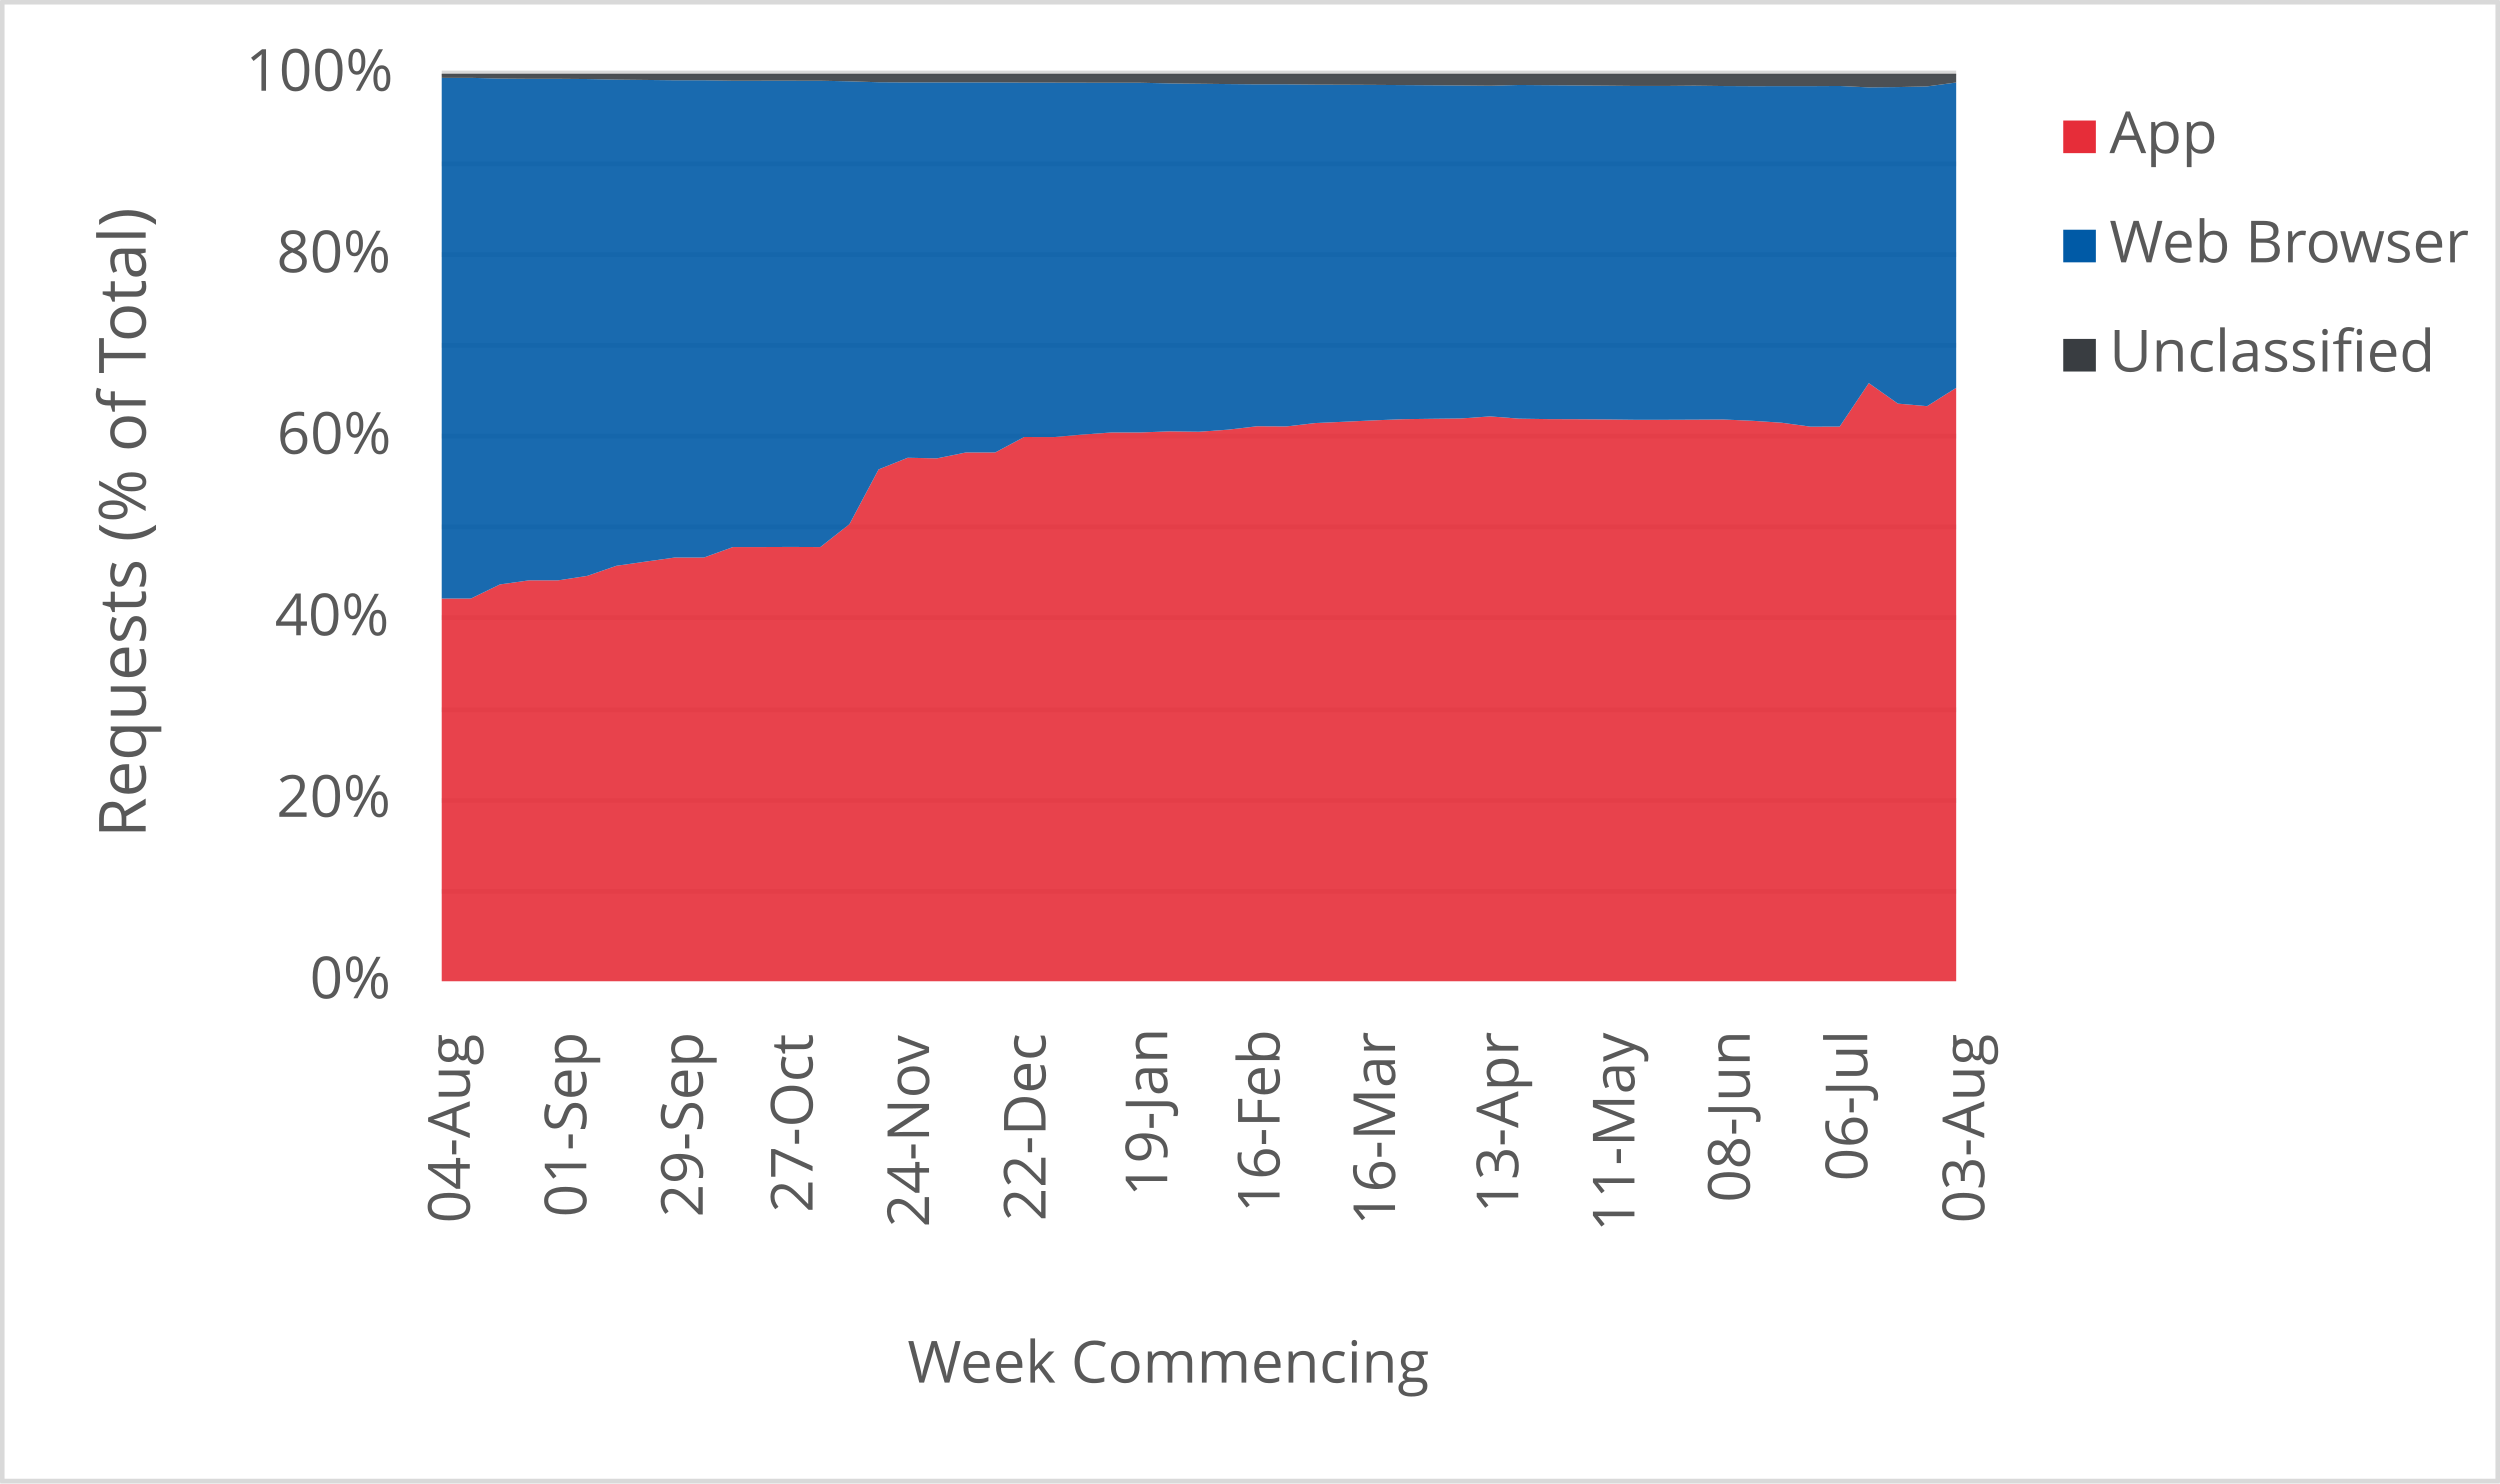
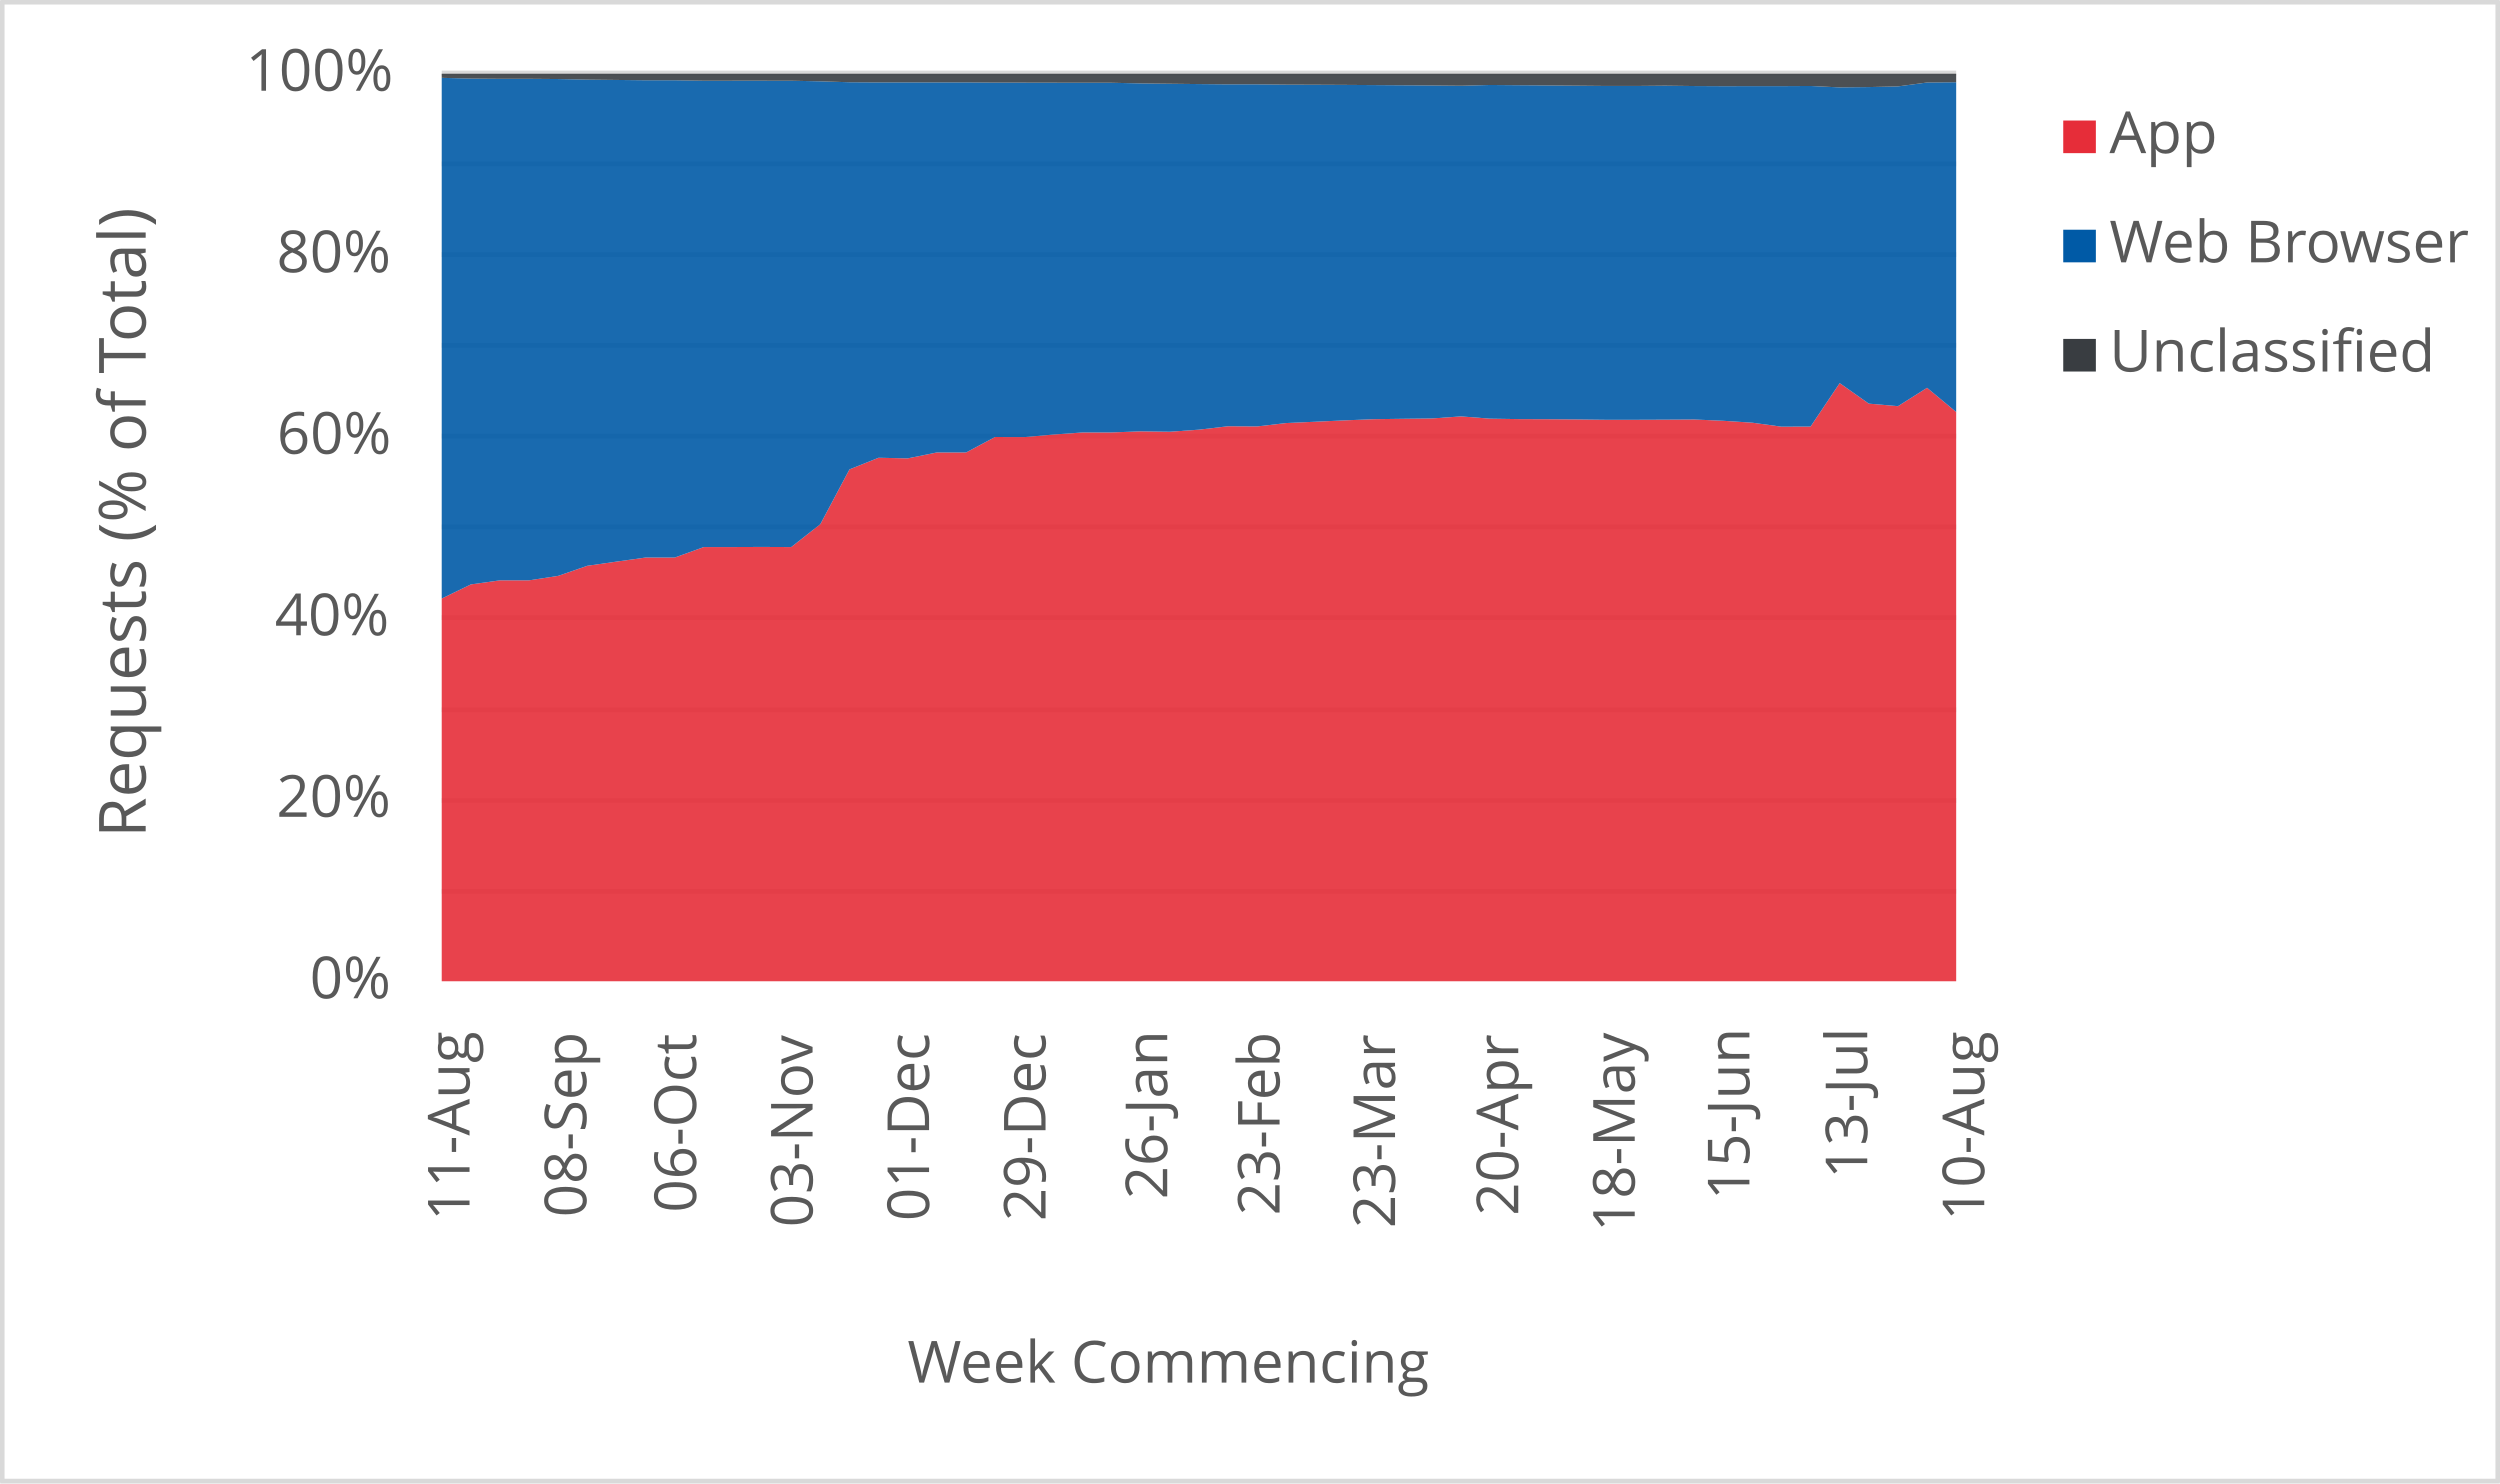
<svg xmlns="http://www.w3.org/2000/svg" width="1763" height="1046" xml:space="preserve" overflow="hidden">
  <defs>
    <clipPath id="clip0">
      <rect x="2917" y="346" width="1763" height="1046" />
    </clipPath>
  </defs>
  <g clip-path="url(#clip0)" transform="translate(-2917 -346)">
    <rect x="2918" y="347" width="1760" height="1043" fill="#FFFFFF" />
    <g>
      <path d="    M3228.5 974.532 4296.5 974.532    M3228.5 910.53 4296.5 910.53    M3228.5 846.528 4296.5 846.528    M3228.5 781.526 4296.5 781.526    M3228.5 717.524 4296.5 717.524    M3228.5 653.522 4296.5 653.522    M3228.5 589.52 4296.5 589.52    M3228.5 525.517 4296.5 525.517    M3228.5 461.515 4296.5 461.515    M3228.5 397.5 4296.5 397.5" stroke="#D9D9D9" stroke-width="3.438" stroke-linejoin="round" stroke-miterlimit="10" fill="none" />
    </g>
    <g>
      <path d="M 1038.5 4296.5 1038.5" stroke="#D9D9D9" stroke-width="3.438" stroke-linejoin="round" stroke-miterlimit="10" fill="none" fill-rule="evenodd" />
    </g>
    <g>
-       <text fill="#595959" font-family="Verdana,Open Sans,DejaVu Sans,sans-serif" font-weight="400" font-size="41" transform="matrix(6.12323e-17 -1 1 6.12323e-17 3248.289 1208.627)">04-Aug</text>
+       <text fill="#595959" font-family="Verdana,Open Sans,DejaVu Sans,sans-serif" font-weight="400" font-size="41" transform="matrix(6.12323e-17 -1 1 6.12323e-17 3248.119 1206.906)">11-Aug</text>
    </g>
    <g>
-       <text fill="#595959" font-family="Verdana,Open Sans,DejaVu Sans,sans-serif" font-weight="400" font-size="41" transform="matrix(6.12323e-17 -1 1 6.12323e-17 3330.443 1204.383)">01-Sep</text>
+       <text fill="#595959" font-family="Verdana,Open Sans,DejaVu Sans,sans-serif" font-weight="400" font-size="41" transform="matrix(6.12323e-17 -1 1 6.12323e-17 3330.443 1204.383)">08-Sep</text>
    </g>
    <g>
-       <text fill="#595959" font-family="Verdana,Open Sans,DejaVu Sans,sans-serif" font-weight="400" font-size="41" transform="matrix(6.12323e-17 -1 1 6.12323e-17 3412.577 1204.423)">29-Sep</text>
+       <text fill="#595959" font-family="Verdana,Open Sans,DejaVu Sans,sans-serif" font-weight="400" font-size="41" transform="matrix(6.12323e-17 -1 1 6.12323e-17 3407.872 1201.1)">06-Oct</text>
    </g>
    <g>
-       <text fill="#595959" font-family="Verdana,Open Sans,DejaVu Sans,sans-serif" font-weight="400" font-size="41" transform="matrix(6.12323e-17 -1 1 6.12323e-17 3490.026 1201.14)">27-Oct</text>
+       <text fill="#595959" font-family="Verdana,Open Sans,DejaVu Sans,sans-serif" font-weight="400" font-size="41" transform="matrix(6.12323e-17 -1 1 6.12323e-17 3490.026 1211.43)">03-Nov</text>
    </g>
    <g>
-       <text fill="#595959" font-family="Verdana,Open Sans,DejaVu Sans,sans-serif" font-weight="400" font-size="41" transform="matrix(6.12323e-17 -1 1 6.12323e-17 3572.16 1211.47)">24-Nov</text>
+       <text fill="#595959" font-family="Verdana,Open Sans,DejaVu Sans,sans-serif" font-weight="400" font-size="41" transform="matrix(6.12323e-17 -1 1 6.12323e-17 3572.18 1207.086)">01-Dec</text>
    </g>
    <g>
-       <text fill="#595959" font-family="Verdana,Open Sans,DejaVu Sans,sans-serif" font-weight="400" font-size="41" transform="matrix(6.12323e-17 -1 1 6.12323e-17 3654.314 1207.126)">22-Dec</text>
+       <text fill="#595959" font-family="Verdana,Open Sans,DejaVu Sans,sans-serif" font-weight="400" font-size="41" transform="matrix(6.12323e-17 -1 1 6.12323e-17 3654.314 1207.126)">29-Dec</text>
    </g>
    <g>
-       <text fill="#595959" font-family="Verdana,Open Sans,DejaVu Sans,sans-serif" font-weight="400" font-size="41" transform="matrix(6.12323e-17 -1 1 6.12323e-17 3740.121 1189.929)">19-Jan</text>
+       <text fill="#595959" font-family="Verdana,Open Sans,DejaVu Sans,sans-serif" font-weight="400" font-size="41" transform="matrix(6.12323e-17 -1 1 6.12323e-17 3740.121 1191.691)">26-Jan</text>
    </g>
    <g>
-       <text fill="#595959" font-family="Verdana,Open Sans,DejaVu Sans,sans-serif" font-weight="400" font-size="41" transform="matrix(6.12323e-17 -1 1 6.12323e-17 3819.352 1201.32)">16-Feb</text>
+       <text fill="#595959" font-family="Verdana,Open Sans,DejaVu Sans,sans-serif" font-weight="400" font-size="41" transform="matrix(6.12323e-17 -1 1 6.12323e-17 3819.352 1203.082)">23-Feb</text>
    </g>
    <g>
-       <text fill="#595959" font-family="Verdana,Open Sans,DejaVu Sans,sans-serif" font-weight="400" font-size="41" transform="matrix(6.12323e-17 -1 1 6.12323e-17 3900.775 1210.289)">16-Mar</text>
+       <text fill="#595959" font-family="Verdana,Open Sans,DejaVu Sans,sans-serif" font-weight="400" font-size="41" transform="matrix(6.12323e-17 -1 1 6.12323e-17 3900.775 1212.051)">23-Mar</text>
    </g>
    <g>
-       <text fill="#595959" font-family="Verdana,Open Sans,DejaVu Sans,sans-serif" font-weight="400" font-size="41" transform="matrix(6.12323e-17 -1 1 6.12323e-17 3987.654 1201.541)">13-Apr</text>
+       <text fill="#595959" font-family="Verdana,Open Sans,DejaVu Sans,sans-serif" font-weight="400" font-size="41" transform="matrix(6.12323e-17 -1 1 6.12323e-17 3987.674 1203.302)">20-Apr</text>
    </g>
    <g>
-       <text fill="#595959" font-family="Verdana,Open Sans,DejaVu Sans,sans-serif" font-weight="400" font-size="41" transform="matrix(6.12323e-17 -1 1 6.12323e-17 4069.598 1214.753)">11-May</text>
+       <text fill="#595959" font-family="Verdana,Open Sans,DejaVu Sans,sans-serif" font-weight="400" font-size="41" transform="matrix(6.12323e-17 -1 1 6.12323e-17 4069.808 1214.753)">18-May</text>
    </g>
    <g>
-       <text fill="#595959" font-family="Verdana,Open Sans,DejaVu Sans,sans-serif" font-weight="400" font-size="41" transform="matrix(6.12323e-17 -1 1 6.12323e-17 4150.911 1194.013)">08-Jun</text>
+       <text fill="#595959" font-family="Verdana,Open Sans,DejaVu Sans,sans-serif" font-weight="400" font-size="41" transform="matrix(6.12323e-17 -1 1 6.12323e-17 4150.68 1192.291)">15-Jun</text>
    </g>
    <g>
-       <text fill="#595959" font-family="Verdana,Open Sans,DejaVu Sans,sans-serif" font-weight="400" font-size="41" transform="matrix(6.12323e-17 -1 1 6.12323e-17 4233.775 1178.999)">06-Jul</text>
+       <text fill="#595959" font-family="Verdana,Open Sans,DejaVu Sans,sans-serif" font-weight="400" font-size="41" transform="matrix(6.12323e-17 -1 1 6.12323e-17 4233.775 1177.277)">13-Jul</text>
    </g>
    <g>
-       <text fill="#595959" font-family="Verdana,Open Sans,DejaVu Sans,sans-serif" font-weight="400" font-size="41" transform="matrix(6.12323e-17 -1 1 6.12323e-17 4316.289 1208.627)">03-Aug</text>
+       <text fill="#595959" font-family="Verdana,Open Sans,DejaVu Sans,sans-serif" font-weight="400" font-size="41" transform="matrix(6.12323e-17 -1 1 6.12323e-17 4316.289 1206.906)">10-Aug</text>
    </g>
    <g>
      <text fill="#595959" font-family="Verdana,Open Sans,DejaVu Sans,sans-serif" font-weight="400" font-size="41" transform="matrix(1 0 0 1 3135.448 1050)">0%</text>
    </g>
    <g>
      <text fill="#595959" font-family="Verdana,Open Sans,DejaVu Sans,sans-serif" font-weight="400" font-size="41" transform="matrix(1 0 0 1 3111.965 922)">20%</text>
    </g>
    <g>
      <text fill="#595959" font-family="Verdana,Open Sans,DejaVu Sans,sans-serif" font-weight="400" font-size="41" transform="matrix(1 0 0 1 3110.824 794)">40%</text>
    </g>
    <g>
      <text fill="#595959" font-family="Verdana,Open Sans,DejaVu Sans,sans-serif" font-weight="400" font-size="41" transform="matrix(1 0 0 1 3112.306 666)">60%</text>
    </g>
    <g>
      <text fill="#595959" font-family="Verdana,Open Sans,DejaVu Sans,sans-serif" font-weight="400" font-size="41" transform="matrix(1 0 0 1 3112.045 538)">80%</text>
    </g>
    <g>
      <text fill="#595959" font-family="Verdana,Open Sans,DejaVu Sans,sans-serif" font-weight="400" font-size="41" transform="matrix(1 0 0 1 3090.284 410)">100%</text>
    </g>
    <g>
      <text fill="#595959" font-family="Verdana,Open Sans,DejaVu Sans,sans-serif" font-weight="400" font-size="41" transform="matrix(1 0 0 1 3556.971 1321)">Week Commencing</text>
    </g>
    <g>
      <text fill="#595959" font-family="Verdana,Open Sans,DejaVu Sans,sans-serif" font-weight="400" font-size="46" transform="matrix(6.12323e-17 -1 1 6.12323e-17 3019.73 936.7666)">Requests (% of Total)</text>
    </g>
    <rect x="2918.5" y="347.5" width="1760" height="1043" stroke="#D9D9D9" stroke-width="3.438" stroke-linejoin="round" stroke-miterlimit="10" fill="none" />
    <g>
-       <path d="M3228.5 1038 3249.038 1038 3269.577 1038 3290.115 1038 3310.654 1038 3331.192 1038 3351.731 1038 3372.269 1038 3392.808 1038 3413.346 1038 3433.885 1038 3454.423 1038 3474.962 1038 3495.5 1038 3516.038 1038 3536.577 1038 3557.115 1038 3577.654 1038 3598.192 1038 3618.731 1038 3639.269 1038 3659.808 1038 3680.346 1038 3700.885 1038 3721.423 1038 3741.962 1038 3762.5 1038 3783.038 1038 3803.577 1038 3824.115 1038 3844.654 1038 3865.192 1038 3885.731 1038 3906.269 1038 3926.808 1038 3947.346 1038 3967.885 1038 3988.423 1038 4008.962 1038 4029.5 1038 4050.038 1038 4070.577 1038 4091.115 1038 4111.654 1038 4132.192 1038 4152.731 1038 4173.269 1038 4193.808 1038 4214.346 1038 4234.885 1038 4255.423 1038 4275.962 1038 4296.5 1038 4296.5 619.477 4275.962 632.44 4255.423 630.641 4234.885 616.175 4214.346 646.811 4193.808 646.895 4173.269 644.079 4152.731 642.729 4132.192 641.82 4111.654 641.948 4091.115 642.031 4070.577 642.04 4050.038 641.788 4029.5 641.639 4008.962 641.558 3988.423 641.24 3967.885 639.643 3947.346 641.083 3926.808 641.327 3906.269 641.615 3885.731 642.444 3865.192 643.401 3844.654 644.334 3824.115 646.712 3803.577 646.595 3783.038 648.996 3762.5 650.458 3741.962 650.183 3721.423 650.951 3700.885 650.969 3680.346 652.452 3659.808 654.244 3639.269 654.178 3618.731 665.101 3598.192 665.069 3577.654 669.251 3557.115 668.802 3536.577 677.031 3516.038 715.633 3495.5 731.79 3474.962 731.695 3454.423 731.781 3433.885 731.771 3413.346 739.179 3392.808 739.172 3372.269 742.046 3351.731 744.982 3331.192 752.092 3310.654 755.239 3290.115 755.25 3269.577 758.13 3249.038 768.087 3228.5 768.062 3228.5 1038Z" fill="#e62d39" opacity="0.9" />
+       <path d="M3228.5 1038 3249.038 1038 3269.577 1038 3290.115 1038 3310.654 1038 3331.192 1038 3351.731 1038 3372.269 1038 3392.808 1038 3413.346 1038 3433.885 1038 3454.423 1038 3474.962 1038 3495.5 1038 3516.038 1038 3536.577 1038 3557.115 1038 3577.654 1038 3598.192 1038 3618.731 1038 3639.269 1038 3659.808 1038 3680.346 1038 3700.885 1038 3721.423 1038 3741.962 1038 3762.5 1038 3783.038 1038 3803.577 1038 3824.115 1038 3844.654 1038 3865.192 1038 3885.731 1038 3906.269 1038 3926.808 1038 3947.346 1038 3967.885 1038 3988.423 1038 4008.962 1038 4029.5 1038 4050.038 1038 4070.577 1038 4091.115 1038 4111.654 1038 4132.192 1038 4152.731 1038 4173.269 1038 4193.808 1038 4214.346 1038 4234.885 1038 4255.423 1038 4275.962 1038 4296.5 1038 4296.5 636.532 4275.962 619.477 4255.423 632.44 4234.885 630.641 4214.346 616.175 4193.808 646.811 4173.269 646.895 4152.731 644.079 4132.192 642.729 4111.654 641.82 4091.115 641.948 4070.577 642.031 4050.038 642.04 4029.5 641.788 4008.962 641.639 3988.423 641.558 3967.885 641.24 3947.346 639.643 3926.808 641.083 3906.269 641.327 3885.731 641.615 3865.192 642.444 3844.654 643.401 3824.115 644.334 3803.577 646.712 3783.038 646.595 3762.5 648.996 3741.962 650.458 3721.423 650.183 3700.885 650.951 3680.346 650.969 3659.808 652.452 3639.269 654.244 3618.731 654.178 3598.192 665.101 3577.654 665.069 3557.115 669.251 3536.577 668.802 3516.038 677.031 3495.5 715.633 3474.962 731.79 3454.423 731.695 3433.885 731.781 3413.346 731.771 3392.808 739.179 3372.269 739.172 3351.731 742.046 3331.192 744.982 3310.654 752.092 3290.115 755.239 3269.577 755.25 3249.038 758.13 3228.5 768.087 3228.5 1038Z" fill="#e62d39" opacity="0.9" />
    </g>
    <g>
-       <path d="M3228.5 768.062 3249.038 768.087 3269.577 758.13 3290.115 755.25 3310.654 755.239 3331.192 752.092 3351.731 744.982 3372.269 742.046 3392.808 739.172 3413.346 739.179 3433.885 731.771 3454.423 731.781 3474.962 731.695 3495.5 731.79 3516.038 715.633 3536.577 677.031 3557.115 668.802 3577.654 669.251 3598.192 665.069 3618.731 665.101 3639.269 654.178 3659.808 654.244 3680.346 652.452 3700.885 650.969 3721.423 650.951 3741.962 650.183 3762.5 650.458 3783.038 648.996 3803.577 646.595 3824.115 646.712 3844.654 644.334 3865.192 643.401 3885.731 642.444 3906.269 641.615 3926.808 641.327 3947.346 641.083 3967.885 639.643 3988.423 641.24 4008.962 641.558 4029.5 641.639 4050.038 641.788 4070.577 642.04 4091.115 642.031 4111.654 641.948 4132.192 641.82 4152.731 642.729 4173.269 644.079 4193.808 646.895 4214.346 646.811 4234.885 616.175 4255.423 630.641 4275.962 632.44 4296.5 619.477 4296.5 404.183 4275.962 406.933 4255.423 407.403 4234.885 407.632 4214.346 406.629 4193.808 406.743 4173.269 406.744 4152.731 406.781 4132.192 406.67 4111.654 406.418 4091.115 406.613 4070.577 406.616 4050.038 406.42 4029.5 406.258 4008.962 406.102 3988.423 405.923 3967.885 406.48 3947.346 406.278 3926.808 406.148 3906.269 406.001 3885.731 405.858 3865.192 405.758 3844.654 405.689 3824.115 405.485 3803.577 405.491 3783.038 405.287 3762.5 405.054 3741.962 404.827 3721.423 404.36 3700.885 404.361 3680.346 404.313 3659.808 404.269 3639.269 404.255 3618.731 404.101 3598.192 404.099 3577.654 404.096 3557.115 404.129 3536.577 403.996 3516.038 403.349 3495.5 402.925 3474.962 402.907 3454.423 402.909 3433.885 402.93 3413.346 402.603 3392.808 402.61 3372.269 402.372 3351.731 402.145 3331.192 401.736 3310.654 401.57 3290.115 401.571 3269.577 401.408 3249.038 400.892 3228.5 400.889 3228.5 768.062Z" fill="#005aa6" opacity="0.9" />
+       <path d="M3228.5 768.087 3249.038 758.13 3269.577 755.25 3290.115 755.239 3310.654 752.092 3331.192 744.982 3351.731 742.046 3372.269 739.172 3392.808 739.179 3413.346 731.771 3433.885 731.781 3454.423 731.695 3474.962 731.79 3495.5 715.633 3516.038 677.031 3536.577 668.802 3557.115 669.251 3577.654 665.069 3598.192 665.101 3618.731 654.178 3639.269 654.244 3659.808 652.452 3680.346 650.969 3700.885 650.951 3721.423 650.183 3741.962 650.458 3762.5 648.996 3783.038 646.595 3803.577 646.712 3824.115 644.334 3844.654 643.401 3865.192 642.444 3885.731 641.615 3906.269 641.327 3926.808 641.083 3947.346 639.643 3967.885 641.24 3988.423 641.558 4008.962 641.639 4029.5 641.788 4050.038 642.04 4070.577 642.031 4091.115 641.948 4111.654 641.82 4132.192 642.729 4152.731 644.079 4173.269 646.895 4193.808 646.811 4214.346 616.175 4234.885 630.641 4255.423 632.44 4275.962 619.477 4296.5 636.532 4296.5 404.006 4275.962 404.183 4255.423 406.933 4234.885 407.403 4214.346 407.632 4193.808 406.629 4173.269 406.743 4152.731 406.744 4132.192 406.781 4111.654 406.67 4091.115 406.418 4070.577 406.613 4050.038 406.616 4029.5 406.42 4008.962 406.258 3988.423 406.102 3967.885 405.923 3947.346 406.48 3926.808 406.278 3906.269 406.148 3885.731 406.001 3865.192 405.858 3844.654 405.758 3824.115 405.689 3803.577 405.485 3783.038 405.491 3762.5 405.287 3741.962 405.054 3721.423 404.827 3700.885 404.36 3680.346 404.361 3659.808 404.313 3639.269 404.269 3618.731 404.255 3598.192 404.101 3577.654 404.099 3557.115 404.096 3536.577 404.129 3516.038 403.996 3495.5 403.349 3474.962 402.925 3454.423 402.907 3433.885 402.909 3413.346 402.93 3392.808 402.603 3372.269 402.61 3351.731 402.372 3331.192 402.145 3310.654 401.736 3290.115 401.57 3269.577 401.571 3249.038 401.408 3228.5 400.892 3228.5 768.087Z" fill="#005aa6" opacity="0.9" />
    </g>
    <g>
-       <path d="M3228.5 400.889 3249.038 400.892 3269.577 401.408 3290.115 401.571 3310.654 401.57 3331.192 401.736 3351.731 402.145 3372.269 402.372 3392.808 402.61 3413.346 402.603 3433.885 402.93 3454.423 402.909 3474.962 402.907 3495.5 402.925 3516.038 403.349 3536.577 403.996 3557.115 404.129 3577.654 404.096 3598.192 404.099 3618.731 404.101 3639.269 404.255 3659.808 404.269 3680.346 404.313 3700.885 404.361 3721.423 404.36 3741.962 404.827 3762.5 405.054 3783.038 405.287 3803.577 405.491 3824.115 405.485 3844.654 405.689 3865.192 405.758 3885.731 405.858 3906.269 406.001 3926.808 406.148 3947.346 406.278 3967.885 406.48 3988.423 405.923 4008.962 406.102 4029.5 406.258 4050.038 406.42 4070.577 406.616 4091.115 406.613 4111.654 406.418 4132.192 406.67 4152.731 406.781 4173.269 406.744 4193.808 406.743 4214.346 406.629 4234.885 407.632 4255.423 407.403 4275.962 406.933 4296.5 404.183 4296.5 398 4275.962 398 4255.423 398 4234.885 398 4214.346 398 4193.808 398 4173.269 398 4152.731 398 4132.192 398 4111.654 398 4091.115 398 4070.577 398 4050.038 398 4029.5 398 4008.962 398 3988.423 398 3967.885 398 3947.346 398 3926.808 398 3906.269 398 3885.731 398 3865.192 398 3844.654 398 3824.115 398 3803.577 398 3783.038 398 3762.5 398 3741.962 398 3721.423 398 3700.885 398 3680.346 398 3659.808 398 3639.269 398 3618.731 398 3598.192 398 3577.654 398 3557.115 398 3536.577 398 3516.038 398 3495.5 398 3474.962 398 3454.423 398 3433.885 398 3413.346 398 3392.808 398 3372.269 398 3351.731 398 3331.192 398 3310.654 398 3290.115 398 3269.577 398 3249.038 398 3228.5 398 3228.5 400.889Z" fill="#393d41" opacity="0.9" />
+       <path d="M3228.5 400.892 3249.038 401.408 3269.577 401.571 3290.115 401.57 3310.654 401.736 3331.192 402.145 3351.731 402.372 3372.269 402.61 3392.808 402.603 3413.346 402.93 3433.885 402.909 3454.423 402.907 3474.962 402.925 3495.5 403.349 3516.038 403.996 3536.577 404.129 3557.115 404.096 3577.654 404.099 3598.192 404.101 3618.731 404.255 3639.269 404.269 3659.808 404.313 3680.346 404.361 3700.885 404.36 3721.423 404.827 3741.962 405.054 3762.5 405.287 3783.038 405.491 3803.577 405.485 3824.115 405.689 3844.654 405.758 3865.192 405.858 3885.731 406.001 3906.269 406.148 3926.808 406.278 3947.346 406.48 3967.885 405.923 3988.423 406.102 4008.962 406.258 4029.5 406.42 4050.038 406.616 4070.577 406.613 4091.115 406.418 4111.654 406.67 4132.192 406.781 4152.731 406.744 4173.269 406.743 4193.808 406.629 4214.346 407.632 4234.885 407.403 4255.423 406.933 4275.962 404.183 4296.5 404.006 4296.5 398 4275.962 398 4255.423 398 4234.885 398 4214.346 398 4193.808 398 4173.269 398 4152.731 398 4132.192 398 4111.654 398 4091.115 398 4070.577 398 4050.038 398 4029.5 398 4008.962 398 3988.423 398 3967.885 398 3947.346 398 3926.808 398 3906.269 398 3885.731 398 3865.192 398 3844.654 398 3824.115 398 3803.577 398 3783.038 398 3762.5 398 3741.962 398 3721.423 398 3700.885 398 3680.346 398 3659.808 398 3639.269 398 3618.731 398 3598.192 398 3577.654 398 3557.115 398 3536.577 398 3516.038 398 3495.5 398 3474.962 398 3454.423 398 3433.885 398 3413.346 398 3392.808 398 3372.269 398 3351.731 398 3331.192 398 3310.654 398 3290.115 398 3269.577 398 3249.038 398 3228.5 398 3228.5 400.892Z" fill="#393d41" opacity="0.9" />
    </g>
    <g>
      <rect x="4372" y="431" width="23" height="23" fill="#e62d39" />
    </g>
    <g>
      <text fill="#595959" font-family="Verdana,Open Sans,DejaVu Sans,sans-serif" font-weight="400" font-size="41" transform="matrix(1 0 0 1 4404.56 454)">App</text>
    </g>
    <g>
      <rect x="4372" y="508" width="23" height="23" fill="#005aa6" />
    </g>
    <g>
      <text fill="#595959" font-family="Verdana,Open Sans,DejaVu Sans,sans-serif" font-weight="400" font-size="41" transform="matrix(1 0 0 1 4404.56 531)">Web Browser</text>
    </g>
    <g>
      <rect x="4372" y="585" width="23" height="23" fill="#393d41" />
    </g>
    <g>
      <text fill="#595959" font-family="Verdana,Open Sans,DejaVu Sans,sans-serif" font-weight="400" font-size="41" transform="matrix(1 0 0 1 4404.56 608)">Unclassified</text>
    </g>
  </g>
</svg>
